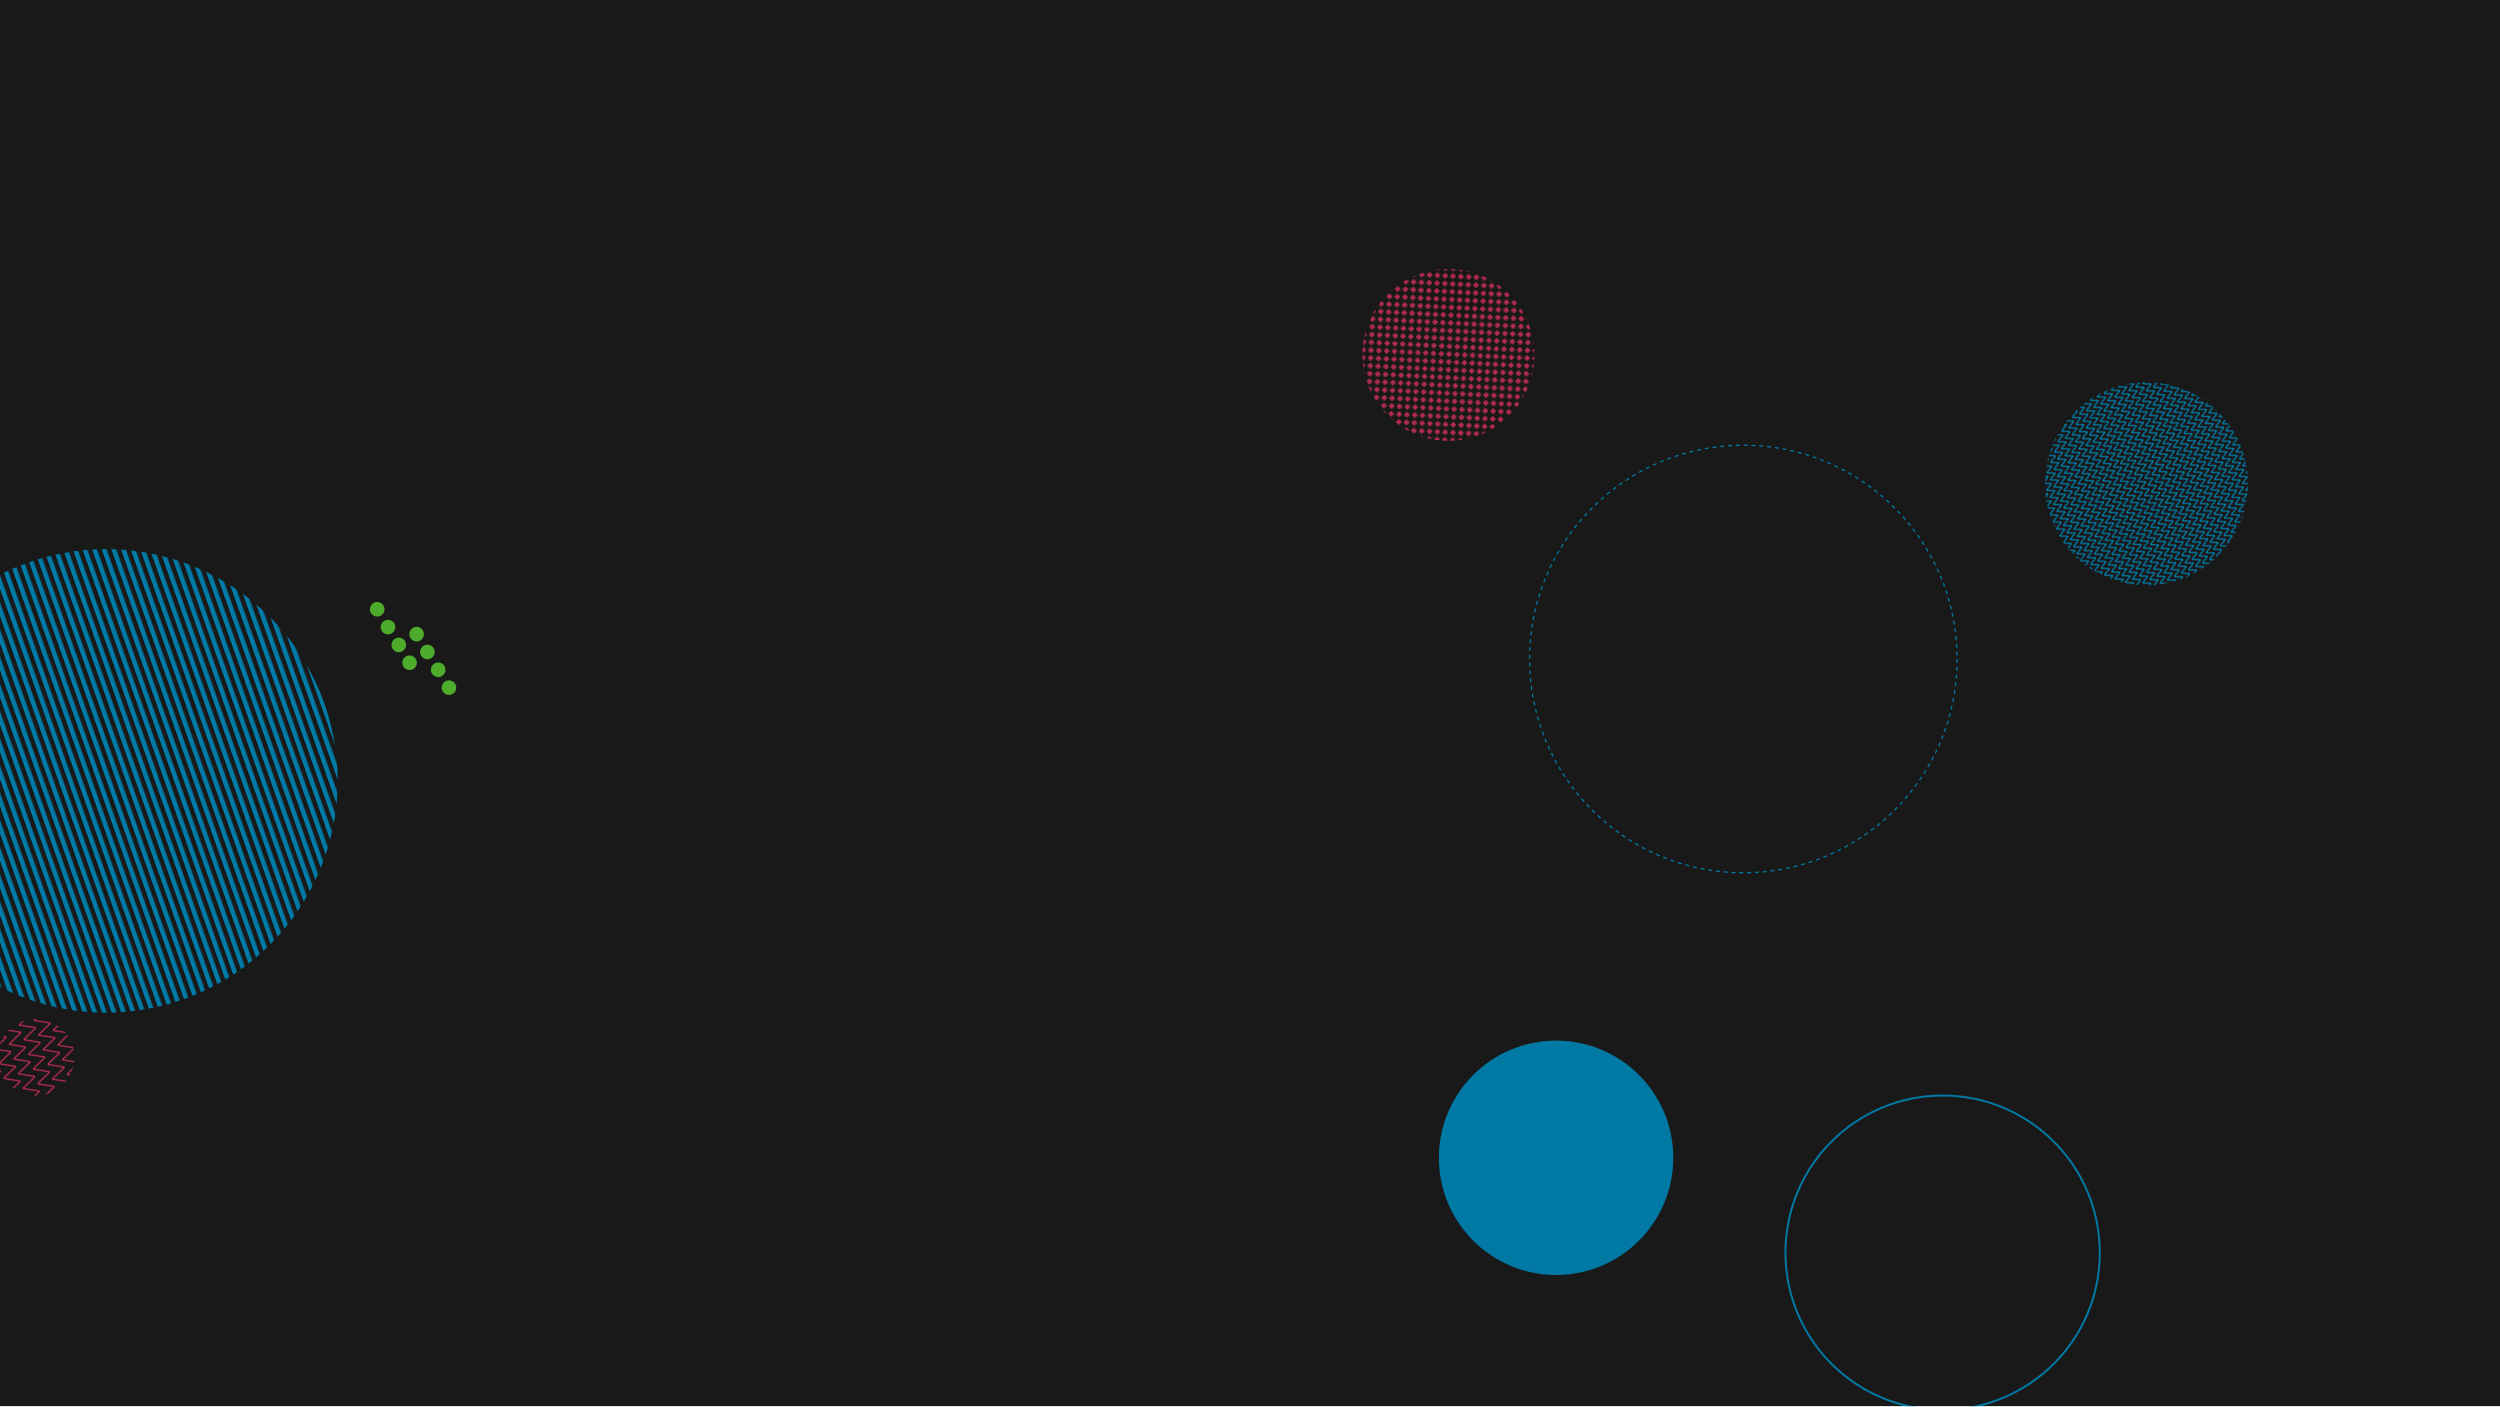
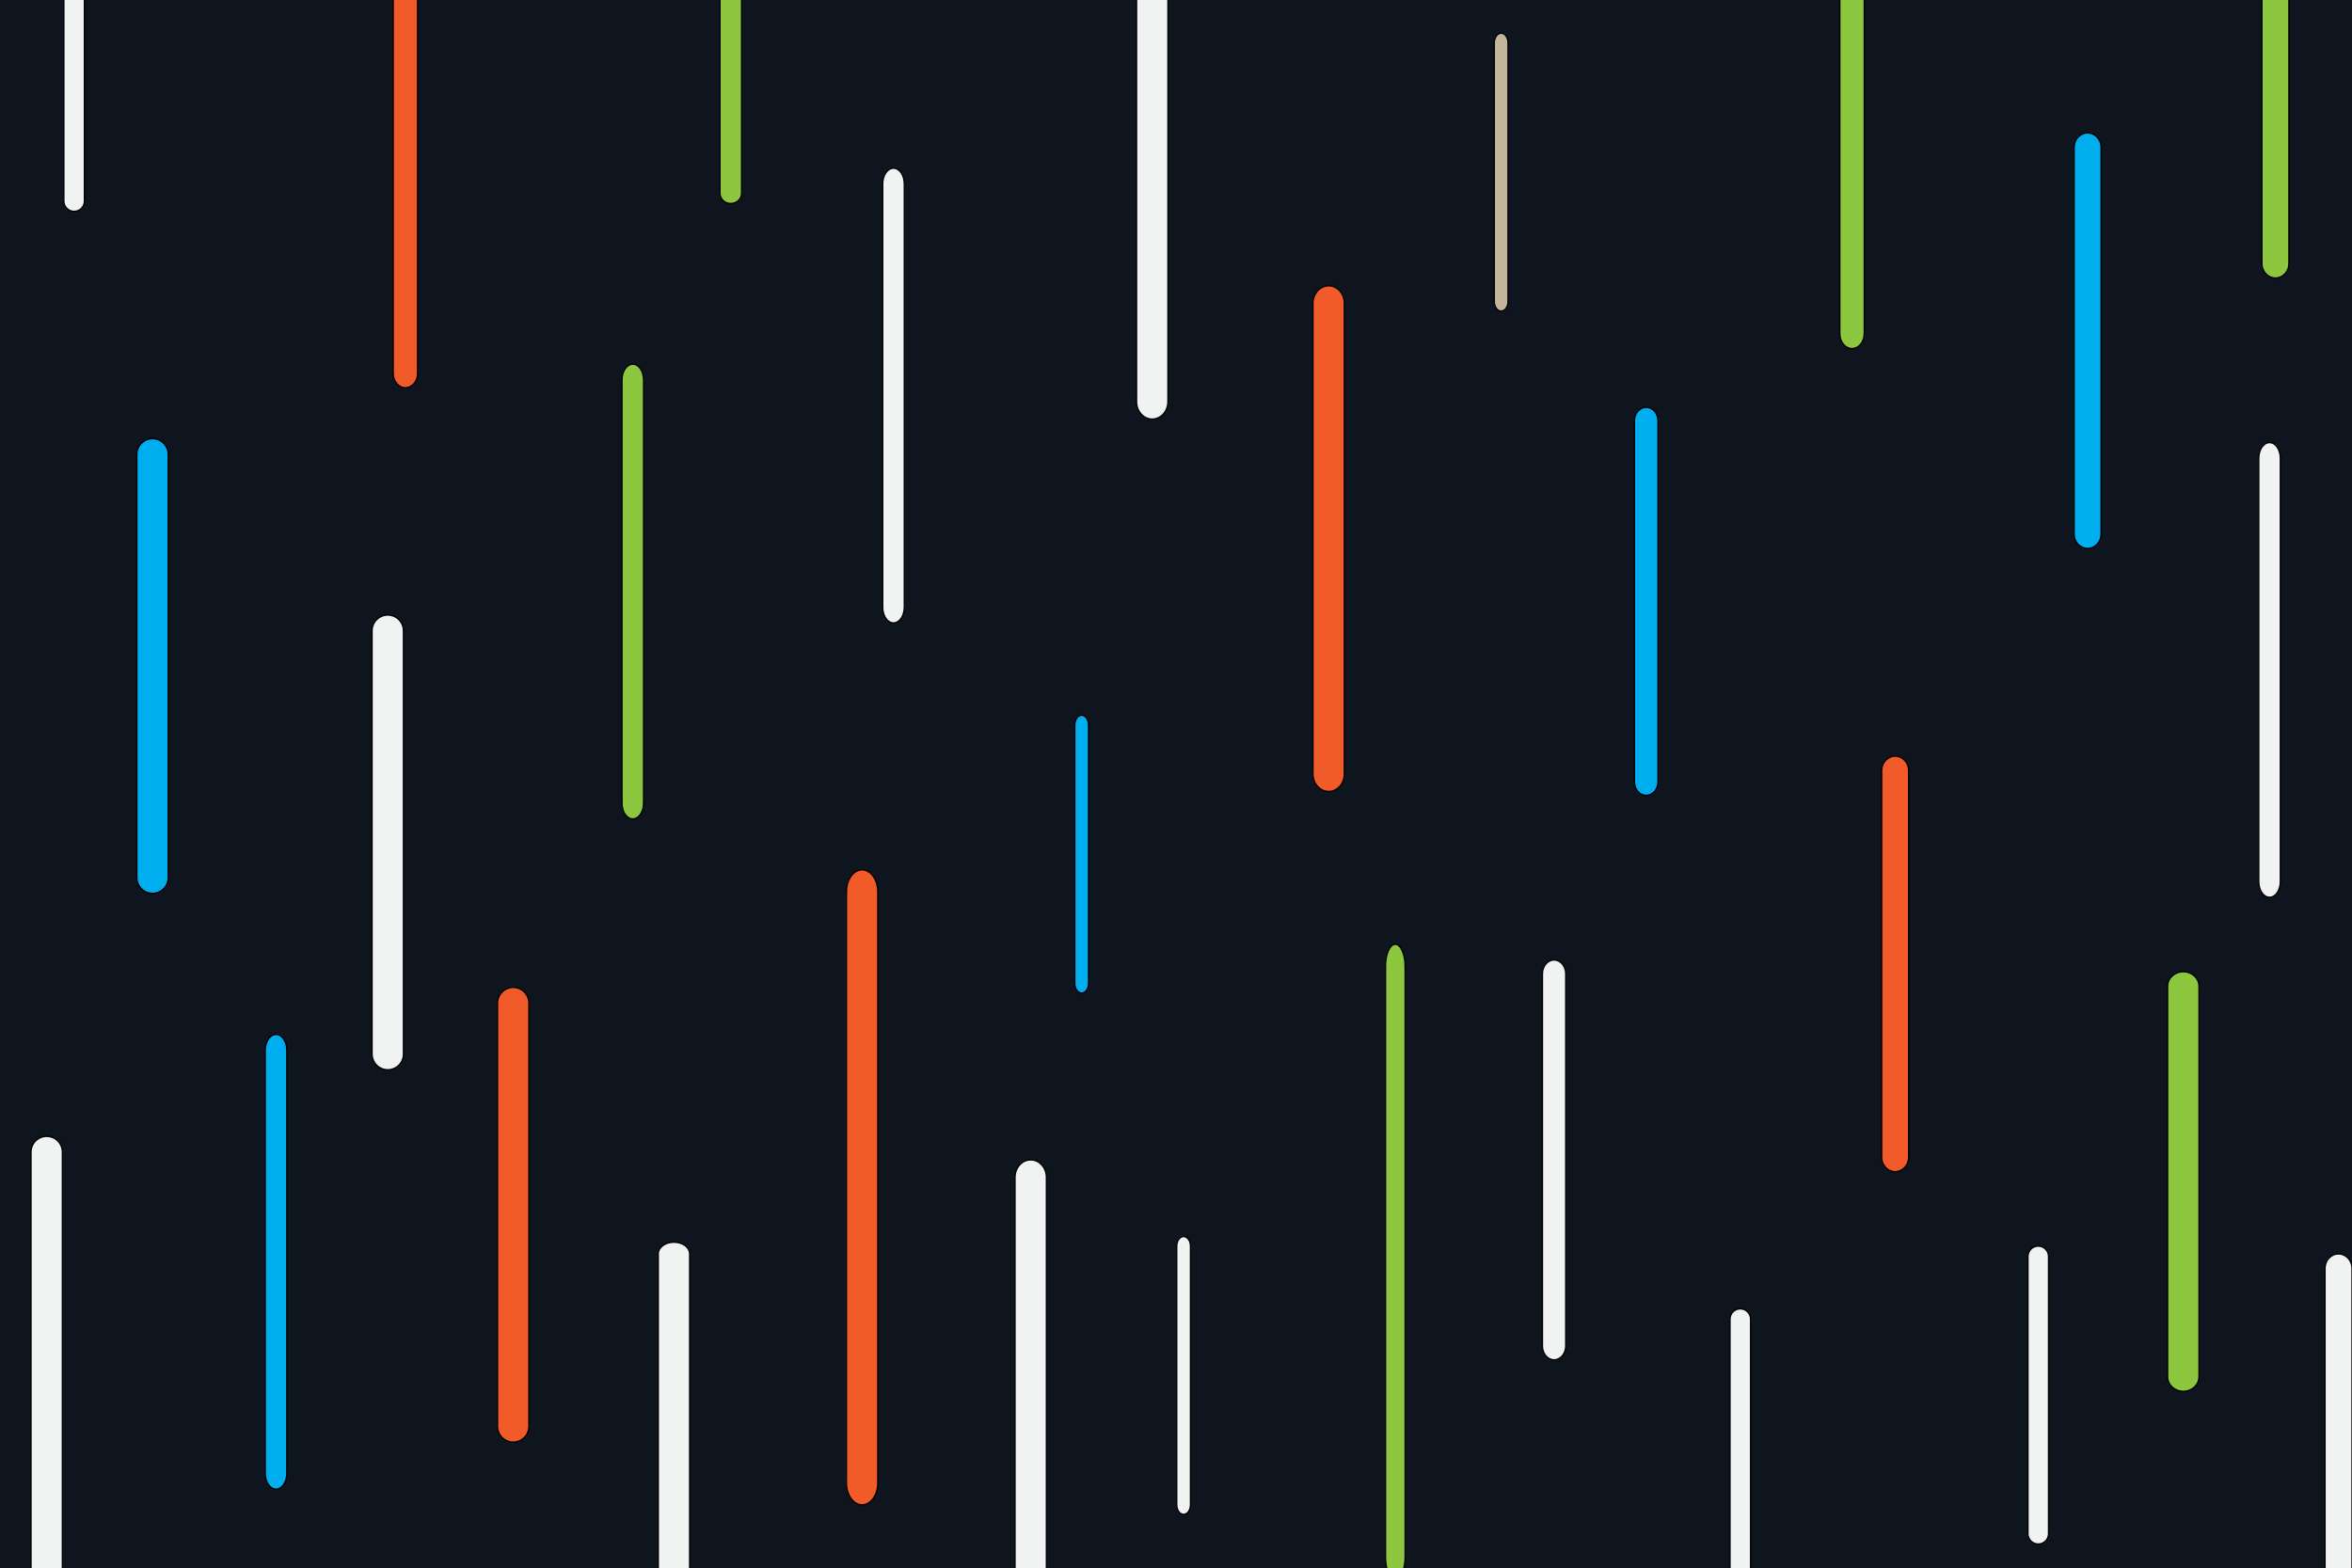
- <svg xmlns="http://www.w3.org/2000/svg" version="1.1" width="1920" height="1080" preserveAspectRatio="none" viewBox="0 0 1920 1080">
-   <g mask="url(&quot;#SvgjsMask4737&quot;)" fill="none">
-     <rect width="1920" height="1080" x="0" y="0" fill="rgba(25, 25, 25, 1)" />
-     <rect width="312" height="312" clip-path="url(&quot;#SvgjsClipPath4738&quot;)" x="1492.49" y="215.54" fill="url(#SvgjsPattern4739)" transform="rotate(244.48, 1648.49, 371.54)" />
-     <circle r="120.709" cx="1491.93" cy="962.09" stroke="rgba(0, 121, 164, 1)" stroke-width="1.53" />
-     <rect width="118.4" height="118.4" clip-path="url(&quot;#SvgjsClipPath4740&quot;)" x="-31.62" y="752.81" fill="url(#SvgjsPattern4741)" transform="rotate(72.48, 27.58, 812.01)" />
-     <rect width="264" height="264" clip-path="url(&quot;#SvgjsClipPath4742&quot;)" x="980.42" y="140.54" fill="url(#SvgjsPattern4743)" transform="rotate(272.89, 1112.42, 272.54)" />
-     <rect width="711.96" height="711.96" clip-path="url(&quot;#SvgjsClipPath4744&quot;)" x="-274.63" y="243.75" fill="url(#SvgjsPattern4745)" transform="rotate(250.48, 81.35, 599.73)" />
-     <path d="M317.06 482.23a5.6 5.6 0 1 0 5.8 9.59 5.6 5.6 0 1 0-5.8-9.59zM325.35 495.92a5.6 5.6 0 1 0 5.79 9.59 5.6 5.6 0 1 0-5.79-9.59zM333.63 509.61a5.6 5.6 0 1 0 5.79 9.59 5.6 5.6 0 1 0-5.79-9.59zM341.91 523.3a5.6 5.6 0 1 0 5.8 9.59 5.6 5.6 0 1 0-5.8-9.59zM286.81 463.13a5.6 5.6 0 1 0 5.8 9.59 5.6 5.6 0 1 0-5.8-9.59zM295.09 476.82a5.6 5.6 0 1 0 5.8 9.59 5.6 5.6 0 1 0-5.8-9.59zM303.37 490.51a5.6 5.6 0 1 0 5.8 9.59 5.6 5.6 0 1 0-5.8-9.59zM311.66 504.2a5.6 5.6 0 1 0 5.79 9.59 5.6 5.6 0 1 0-5.79-9.59z" fill="rgba(77, 172, 43, 1)" />
-     <circle r="164.185" cx="1338.91" cy="506.12" stroke="rgba(0, 121, 164, 1)" stroke-width="1" stroke-dasharray="3, 3" />
-     <circle r="90" cx="1195.07" cy="889.2" fill="rgba(0, 121, 164, 1)" />
+ <svg xmlns="http://www.w3.org/2000/svg" version="1.1" x="0px" y="0px" width="1800px" height="1200px" viewBox="0 0 1800 1200" enable-background="new 0 0 1800 1200" xml:space="preserve">
+   <g id="Layer_1">
+     <rect x="-24.273" y="-24.243" fill="#0F151E" stroke="#000000" stroke-miterlimit="10" width="1866.187" height="1254.125" />
  </g>
-   <defs>
-     <mask id="SvgjsMask4737">
-       <rect width="1920" height="1080" fill="#ffffff" />
-     </mask>
-     <pattern x="0" y="0" width="6" height="6" patternUnits="userSpaceOnUse" id="SvgjsPattern4739">
-       <path d="M0 6L3 0L6 6" stroke="rgba(0, 121, 164, 1)" fill="none" />
-     </pattern>
-     <clipPath id="SvgjsClipPath4738">
-       <circle r="78" cx="1648.49" cy="371.54" />
-     </clipPath>
-     <pattern x="0" y="0" width="11.84" height="11.84" patternUnits="userSpaceOnUse" id="SvgjsPattern4741">
-       <path d="M0 11.84L5.92 0L11.84 11.84" stroke="rgba(184, 44, 80, 1)" fill="none" />
-     </pattern>
-     <clipPath id="SvgjsClipPath4740">
-       <circle r="29.6" cx="27.58" cy="812.01" />
-     </clipPath>
-     <pattern x="0" y="0" width="6" height="6" patternUnits="userSpaceOnUse" id="SvgjsPattern4743">
-       <path d="M3 1L3 5M1 3L5 3" stroke="rgba(184, 44, 80, 1)" fill="none" stroke-width="1.65" />
-     </pattern>
-     <clipPath id="SvgjsClipPath4742">
-       <circle r="66" cx="1112.42" cy="272.54" />
-     </clipPath>
-     <pattern x="0" y="0" width="711.96" height="6.98" patternUnits="userSpaceOnUse" id="SvgjsPattern4745">
-       <rect width="711.96" height="3.49" x="0" y="0" fill="rgba(0, 121, 164, 1)" />
-       <rect width="711.96" height="3.49" x="0" y="3.49" fill="rgba(0, 0, 0, 0)" />
-     </pattern>
-     <clipPath id="SvgjsClipPath4744">
-       <circle r="177.99" cx="81.35" cy="599.73" />
-     </clipPath>
-   </defs>
+   <g id="Layer_2">
+     <path fill="#F1F2F2" stroke="#000000" stroke-miterlimit="10" d="M47.734,1205.88c0,6.628-5.373,12.001-12.001,12.001l0,0   c-6.628,0-12.001-5.373-12.001-12.001V881.847c0-6.628,5.373-12.001,12.001-12.001l0,0c6.628,0,12.001,5.373,12.001,12.001V1205.88   z">
+       <animateTransform attributeName="transform" attributeType="XML" type="translate" dur="3s" values="0,1200;0,-1200;" repeatCount="indefinite" />
+     </path>
+     <path fill="#F15A29" stroke="#000000" stroke-miterlimit="10" d="M404.77,1091.868c0,6.628-5.373,12.001-12.001,12.001l0,0   c-6.628,0-12.001-5.373-12.001-12.001V767.836c0-6.628,5.373-12.001,12.001-12.001l0,0c6.628,0,12.001,5.373,12.001,12.001   V1091.868z">
+       <animateTransform attributeName="transform" attributeType="XML" type="translate" dur="2s" values="0,1200;0,-1200;" repeatCount="indefinite" />
+     </path>
+     <path fill="#F1F2F2" stroke="#000000" stroke-miterlimit="10" d="M308.76,806.84c0,6.628-5.373,12.001-12.001,12.001l0,0   c-6.628,0-12.001-5.373-12.001-12.001V482.807c0-6.628,5.373-12.001,12.001-12.001l0,0c6.628,0,12.001,5.373,12.001,12.001V806.84z   ">
+       <animateTransform attributeName="transform" attributeType="XML" type="translate" dur="1s" values="0,1200;0,-1200;" repeatCount="indefinite" />
+     </path>
+     <path fill="#00AEEF" stroke="#000000" stroke-miterlimit="10" d="M128.742,671.826c0,6.628-5.373,12.001-12.001,12.001l0,0   c-6.628,0-12.001-5.373-12.001-12.001V347.794c0-6.628,5.373-12.001,12.001-12.001l0,0c6.628,0,12.001,5.373,12.001,12.001V671.826   z">
+       <animateTransform attributeName="transform" attributeType="XML" type="translate" dur="2.5s" values="0,1200;0,-1200;" repeatCount="indefinite" />
+     </path>
+     <path fill="#F1F2F2" stroke="#000000" stroke-miterlimit="10" d="M527.782,1199.983c0,4.914-5.373,8.897-12.001,8.897l0,0   c-6.628,0-12.001-3.984-12.001-8.897V959.752c0-4.914,5.373-8.897,12.001-8.897l0,0c6.628,0,12.001,3.984,12.001,8.897V1199.983z">
+       <animateTransform attributeName="transform" attributeType="XML" type="translate" dur="1.5s" values="0,1200;0,-1200;" repeatCount="indefinite" />
+     </path>
+     <path fill="#F15A29" stroke="#000000" stroke-miterlimit="10" d="M671.796,1135.114c0,9.256-5.373,16.76-12.001,16.76l0,0   c-6.628,0-12.001-7.504-12.001-16.76V682.586c0-9.256,5.373-16.76,12.001-16.76l0,0c6.628,0,12.001,7.504,12.001,16.76V1135.114z">
+       <animateTransform attributeName="transform" attributeType="XML" type="translate" dur="1.25s" values="0,1200;0,-1200;" repeatCount="indefinite" />
+     </path>
+     <path fill="#F1F2F2" stroke="#000000" stroke-miterlimit="10" d="M800.809,1261.54c0,7.371-5.373,13.346-12.001,13.346l0,0   c-6.628,0-12.001-5.975-12.001-13.346V901.194c0-7.371,5.373-13.346,12.001-13.346l0,0c6.628,0,12.001,5.975,12.001,13.346V1261.54   z">
+       <animateTransform attributeName="transform" attributeType="XML" type="translate" dur="3s" values="0,1200;0,-1200;" repeatCount="indefinite" />
+     </path>
+     <path fill="#00AEEF" stroke="#000000" stroke-miterlimit="10" d="M1268.856,598.578c0,5.657-4.03,10.242-9.001,10.242l0,0   c-4.971,0-9.001-4.586-9.001-10.242V322.033c0-5.657,4.03-10.242,9.001-10.242l0,0c4.971,0,9.001,4.586,9.001,10.242V598.578z">
+       <animateTransform attributeName="transform" attributeType="XML" type="translate" dur="2s" values="0,1200;0,-1200;" repeatCount="indefinite" />
+     </path>
+     <path fill="#F15A29" stroke="#000000" stroke-miterlimit="10" d="M1028.832,592.474c0,7.371-5.373,13.346-12.001,13.346l0,0   c-6.628,0-12.001-5.975-12.001-13.346V232.127c0-7.371,5.373-13.346,12.001-13.346l0,0c6.628,0,12.001,5.975,12.001,13.346V592.474   z">
+       <animateTransform attributeName="transform" attributeType="XML" type="translate" dur="1s" values="0,1200;0,-1200;" repeatCount="indefinite" />
+     </path>
+     <path fill="#F1F2F2" stroke="#000000" stroke-miterlimit="10" d="M893.818,307.445c0,7.371-5.373,13.346-12.001,13.346l0,0   c-6.628,0-12.001-5.975-12.001-13.346V-52.901c0-7.371,5.373-13.346,12.001-13.346l0,0c6.628,0,12.001,5.975,12.001,13.346V307.445   z">
+       <animateTransform attributeName="transform" attributeType="XML" type="translate" dur="2.5s" values="0,1200;0,-1200;" repeatCount="indefinite" />
+     </path>
+     <path fill="#8DC63F" stroke="#000000" stroke-miterlimit="10" d="M1682.897,1053.912c0,6.116-5.373,11.074-12.001,11.074l0,0   c-6.628,0-12.001-4.958-12.001-11.074V754.908c0-6.116,5.373-11.074,12.001-11.074l0,0c6.628,0,12.001,4.958,12.001,11.074   V1053.912z">
+       <animateTransform attributeName="transform" attributeType="XML" type="translate" dur="1.5s" values="0,1200;0,-1200;" repeatCount="indefinite" />
+     </path>
+     <path fill="#8DC63F" stroke="#000000" stroke-miterlimit="10" d="M1075.337,1192.12c0,9.256-3.358,16.76-7.501,16.76l0,0   c-4.143,0-7.501-7.504-7.501-16.76V739.592c0-9.256,3.358-16.76,7.501-16.76l0,0c4.142,0,7.501,7.504,7.501,16.76V1192.12z">
+       <animateTransform attributeName="transform" attributeType="XML" type="translate" dur="1.25s" values="0,1200;0,-1200;" repeatCount="indefinite" />
+     </path>
+     <path fill="#F1F2F2" stroke="#000000" stroke-miterlimit="10" d="M1198.255,1030.31c0,5.828-3.988,10.553-8.907,10.553l0,0   c-4.919,0-8.907-4.725-8.907-10.553V745.385c0-5.828,3.988-10.553,8.907-10.553l0,0c4.919,0,8.907,4.725,8.907,10.553V1030.31z">
+       <animateTransform attributeName="transform" attributeType="XML" type="translate" dur="3s" values="0,1200;0,-1200;" repeatCount="indefinite" />
+     </path>
+     <path fill="#F1F2F2" stroke="#000000" stroke-miterlimit="10" d="M911.07,1151.855c0,4.05-2.351,7.333-5.25,7.333l0,0   c-2.9,0-5.251-3.283-5.251-7.333V953.874c0-4.05,2.351-7.333,5.251-7.333l0,0c2.9,0,5.25,3.283,5.25,7.333V1151.855z">
+       <animateTransform attributeName="transform" attributeType="XML" type="translate" dur="2s" values="0,1200;0,-1200;" repeatCount="indefinite" />
+     </path>
+     <path fill="#00AEEF" stroke="#000000" stroke-miterlimit="10" d="M833.062,752.815c0,4.05-2.351,7.333-5.251,7.333l0,0   c-2.9,0-5.251-3.283-5.251-7.333V554.834c0-4.05,2.351-7.333,5.251-7.333l0,0c2.9,0,5.251,3.283,5.251,7.333V752.815z">
+       <animateTransform attributeName="transform" attributeType="XML" type="translate" dur="1s" values="0,1200;0,-1200;" repeatCount="indefinite" />
+     </path>
+     <path fill="#C2B59B" stroke="#000000" stroke-miterlimit="10" d="M1154.094,230.763c0,4.05-2.351,7.333-5.25,7.333l0,0   c-2.9,0-5.25-3.283-5.25-7.333V32.782c0-4.05,2.351-7.333,5.25-7.333l0,0c2.9,0,5.25,3.283,5.25,7.333V230.763z">
+       <animateTransform attributeName="transform" attributeType="XML" type="translate" dur="2.5s" values="0,1200;0,-1200;" repeatCount="indefinite" />
+     </path>
+     <path fill="#00AEEF" stroke="#000000" stroke-miterlimit="10" d="M219.501,1127.872c0,6.628-3.694,12.001-8.251,12.001l0,0   c-4.557,0-8.251-5.373-8.251-12.001V803.84c0-6.628,3.694-12.001,8.251-12.001l0,0c4.557,0,8.251,5.373,8.251,12.001V1127.872z">
+       <animateTransform attributeName="transform" attributeType="XML" type="translate" dur="1.5s" values="0,1200;0,-1200;" repeatCount="indefinite" />
+     </path>
+     <path fill="#F1F2F2" stroke="#000000" stroke-miterlimit="10" d="M692.048,464.806c0,6.628-3.694,12.001-8.251,12.001l0,0   c-4.557,0-8.251-5.373-8.251-12.001V140.773c0-6.628,3.694-12.001,8.251-12.001l0,0c4.557,0,8.251,5.373,8.251,12.001V464.806z">
+       <animateTransform attributeName="transform" attributeType="XML" type="translate" dur="1.25s" values="0,1200;0,-1200;" repeatCount="indefinite" />
+     </path>
+     <path fill="#F1F2F2" stroke="#000000" stroke-miterlimit="10" d="M1745.154,674.827c0,6.628-3.694,12.001-8.251,12.001l0,0   c-4.557,0-8.251-5.373-8.251-12.001V350.794c0-6.628,3.694-12.001,8.251-12.001l0,0c4.557,0,8.251,5.373,8.251,12.001V674.827z">
+       <animateTransform attributeName="transform" attributeType="XML" type="translate" dur="3s" values="0,1200;0,-1200;" repeatCount="indefinite" />
+     </path>
+     <path fill="#8DC63F" stroke="#000000" stroke-miterlimit="10" d="M492.528,614.821c0,6.628-3.694,12.001-8.251,12.001l0,0   c-4.557,0-8.251-5.373-8.251-12.001V290.788c0-6.628,3.694-12.001,8.251-12.001l0,0c4.557,0,8.251,5.373,8.251,12.001V614.821z">
+       <animateTransform attributeName="transform" attributeType="XML" type="translate" dur="2s" values="0,1200;0,-1200;" repeatCount="indefinite" />
+     </path>
+     <path fill="#8DC63F" stroke="#000000" stroke-miterlimit="10" d="M567.536,148.015c0,4.285-3.694,7.759-8.251,7.759l0,0   c-4.557,0-8.251-3.474-8.251-7.759V-61.488c0-4.285,3.694-7.759,8.251-7.759l0,0c4.557,0,8.251,3.474,8.251,7.759V148.015z">
+       <animateTransform attributeName="transform" attributeType="XML" type="translate" dur="1s" values="0,1200;0,-1200;" repeatCount="indefinite" />
+     </path>
+     <path fill="#F1F2F2" stroke="#000000" stroke-miterlimit="10" d="M64.598,153.912c0,4.343-3.52,7.863-7.863,7.863l0,0   c-4.343,0-7.863-3.52-7.863-7.863V-58.385c0-4.343,3.52-7.863,7.863-7.863l0,0c4.343,0,7.863,3.52,7.863,7.863V153.912z">
+       <animateTransform attributeName="transform" attributeType="XML" type="translate" dur="2.5s" values="0,1200;0,-1200;" repeatCount="indefinite" />
+     </path>
+     <path fill="#F15A29" stroke="#000000" stroke-miterlimit="10" d="M319.597,285.926c0,6-4.18,10.863-9.337,10.863l0,0   c-5.157,0-9.337-4.864-9.337-10.863V-7.38c0-6,4.18-10.863,9.337-10.863l0,0c5.157,0,9.337,4.864,9.337,10.863V285.926z">
+       <animateTransform attributeName="transform" attributeType="XML" type="translate" dur="1.5s" values="0,1200;0,-1200;" repeatCount="indefinite" />
+     </path>
+     <path fill="#F1F2F2" stroke="#000000" stroke-miterlimit="10" d="M1567.748,1174.015c0,4.343-3.52,7.863-7.863,7.863l0,0   c-4.343,0-7.863-3.52-7.863-7.863V961.717c0-4.343,3.52-7.863,7.863-7.863l0,0c4.343,0,7.863,3.52,7.863,7.863V1174.015z">
+       <animateTransform attributeName="transform" attributeType="XML" type="translate" dur="1.25s" values="0,1200;0,-1200;" repeatCount="indefinite" />
+     </path>
+     <path fill="#8DC63F" stroke="#000000" stroke-miterlimit="10" d="M1426.708,255.509c0,6.228-4.18,11.277-9.337,11.277l0,0   c-5.157,0-9.337-5.049-9.337-11.277V-48.97c0-6.228,4.18-11.277,9.337-11.277l0,0c5.157,0,9.337,5.049,9.337,11.277V255.509z">
+       <animateTransform attributeName="transform" attributeType="XML" type="translate" dur="3s" values="0,1200;0,-1200;" repeatCount="indefinite" />
+     </path>
+     <path fill="#F1F2F2" stroke="#000000" stroke-miterlimit="10" d="M1339.725,1222.019c0,4.343-3.52,7.863-7.863,7.863l0,0   c-4.343,0-7.863-3.52-7.863-7.863v-212.297c0-4.343,3.52-7.863,7.863-7.863l0,0c4.343,0,7.863,3.52,7.863,7.863V1222.019z">
+       <animateTransform attributeName="transform" attributeType="XML" type="translate" dur="2s" values="0,1200;0,-1200;" repeatCount="indefinite" />
+     </path>
+     <path fill="#F15A29" stroke="#000000" stroke-miterlimit="10" d="M1460.694,885.882c0,6.057-4.62,10.967-10.32,10.967l0,0   c-5.7,0-10.32-4.91-10.32-10.967V589.784c0-6.057,4.62-10.967,10.32-10.967l0,0c5.7,0,10.32,4.91,10.32,10.967V885.882z">
+       <animateTransform attributeName="transform" attributeType="XML" type="translate" dur="1s" values="0,1200;0,-1200;" repeatCount="indefinite" />
+     </path>
+     <path fill="#8DC63F" stroke="#000000" stroke-miterlimit="10" d="M1751.723,201.814c0,6.057-4.62,10.967-10.32,10.967l0,0   c-5.7,0-10.32-4.91-10.32-10.967V-94.285c0-6.057,4.62-10.967,10.32-10.967l0,0c5.7,0,10.32,4.91,10.32,10.967V201.814z">
+       <animateTransform attributeName="transform" attributeType="XML" type="translate" dur="2.5s" values="0,1200;0,-1200;" repeatCount="indefinite" />
+     </path>
+     <path fill="#F1F2F2" stroke="#000000" stroke-miterlimit="10" d="M1800,1266.92c0,6.057-4.62,10.967-10.32,10.967l0,0   c-5.7,0-10.32-4.91-10.32-10.967V970.822c0-6.057,4.62-10.967,10.32-10.967l0,0c5.7,0,10.32,4.91,10.32,10.967V1266.92z">
+       <animateTransform attributeName="transform" attributeType="XML" type="translate" dur="1.5s" values="0,1200;0,-1200;" repeatCount="indefinite" />
+     </path>
+     <path fill="#00AEEF" stroke="#000000" stroke-miterlimit="10" d="M1607.981,408.834c0,6.057-4.62,10.967-10.32,10.967l0,0   c-5.7,0-10.32-4.91-10.32-10.967V112.736c0-6.057,4.62-10.967,10.32-10.967l0,0c5.7,0,10.32,4.91,10.32,10.967V408.834z">
+       <animateTransform attributeName="transform" attributeType="XML" type="translate" dur="1.25s" values="0,1200;0,-1200;" repeatCount="indefinite" />
+     </path>
+   </g>
</svg>
